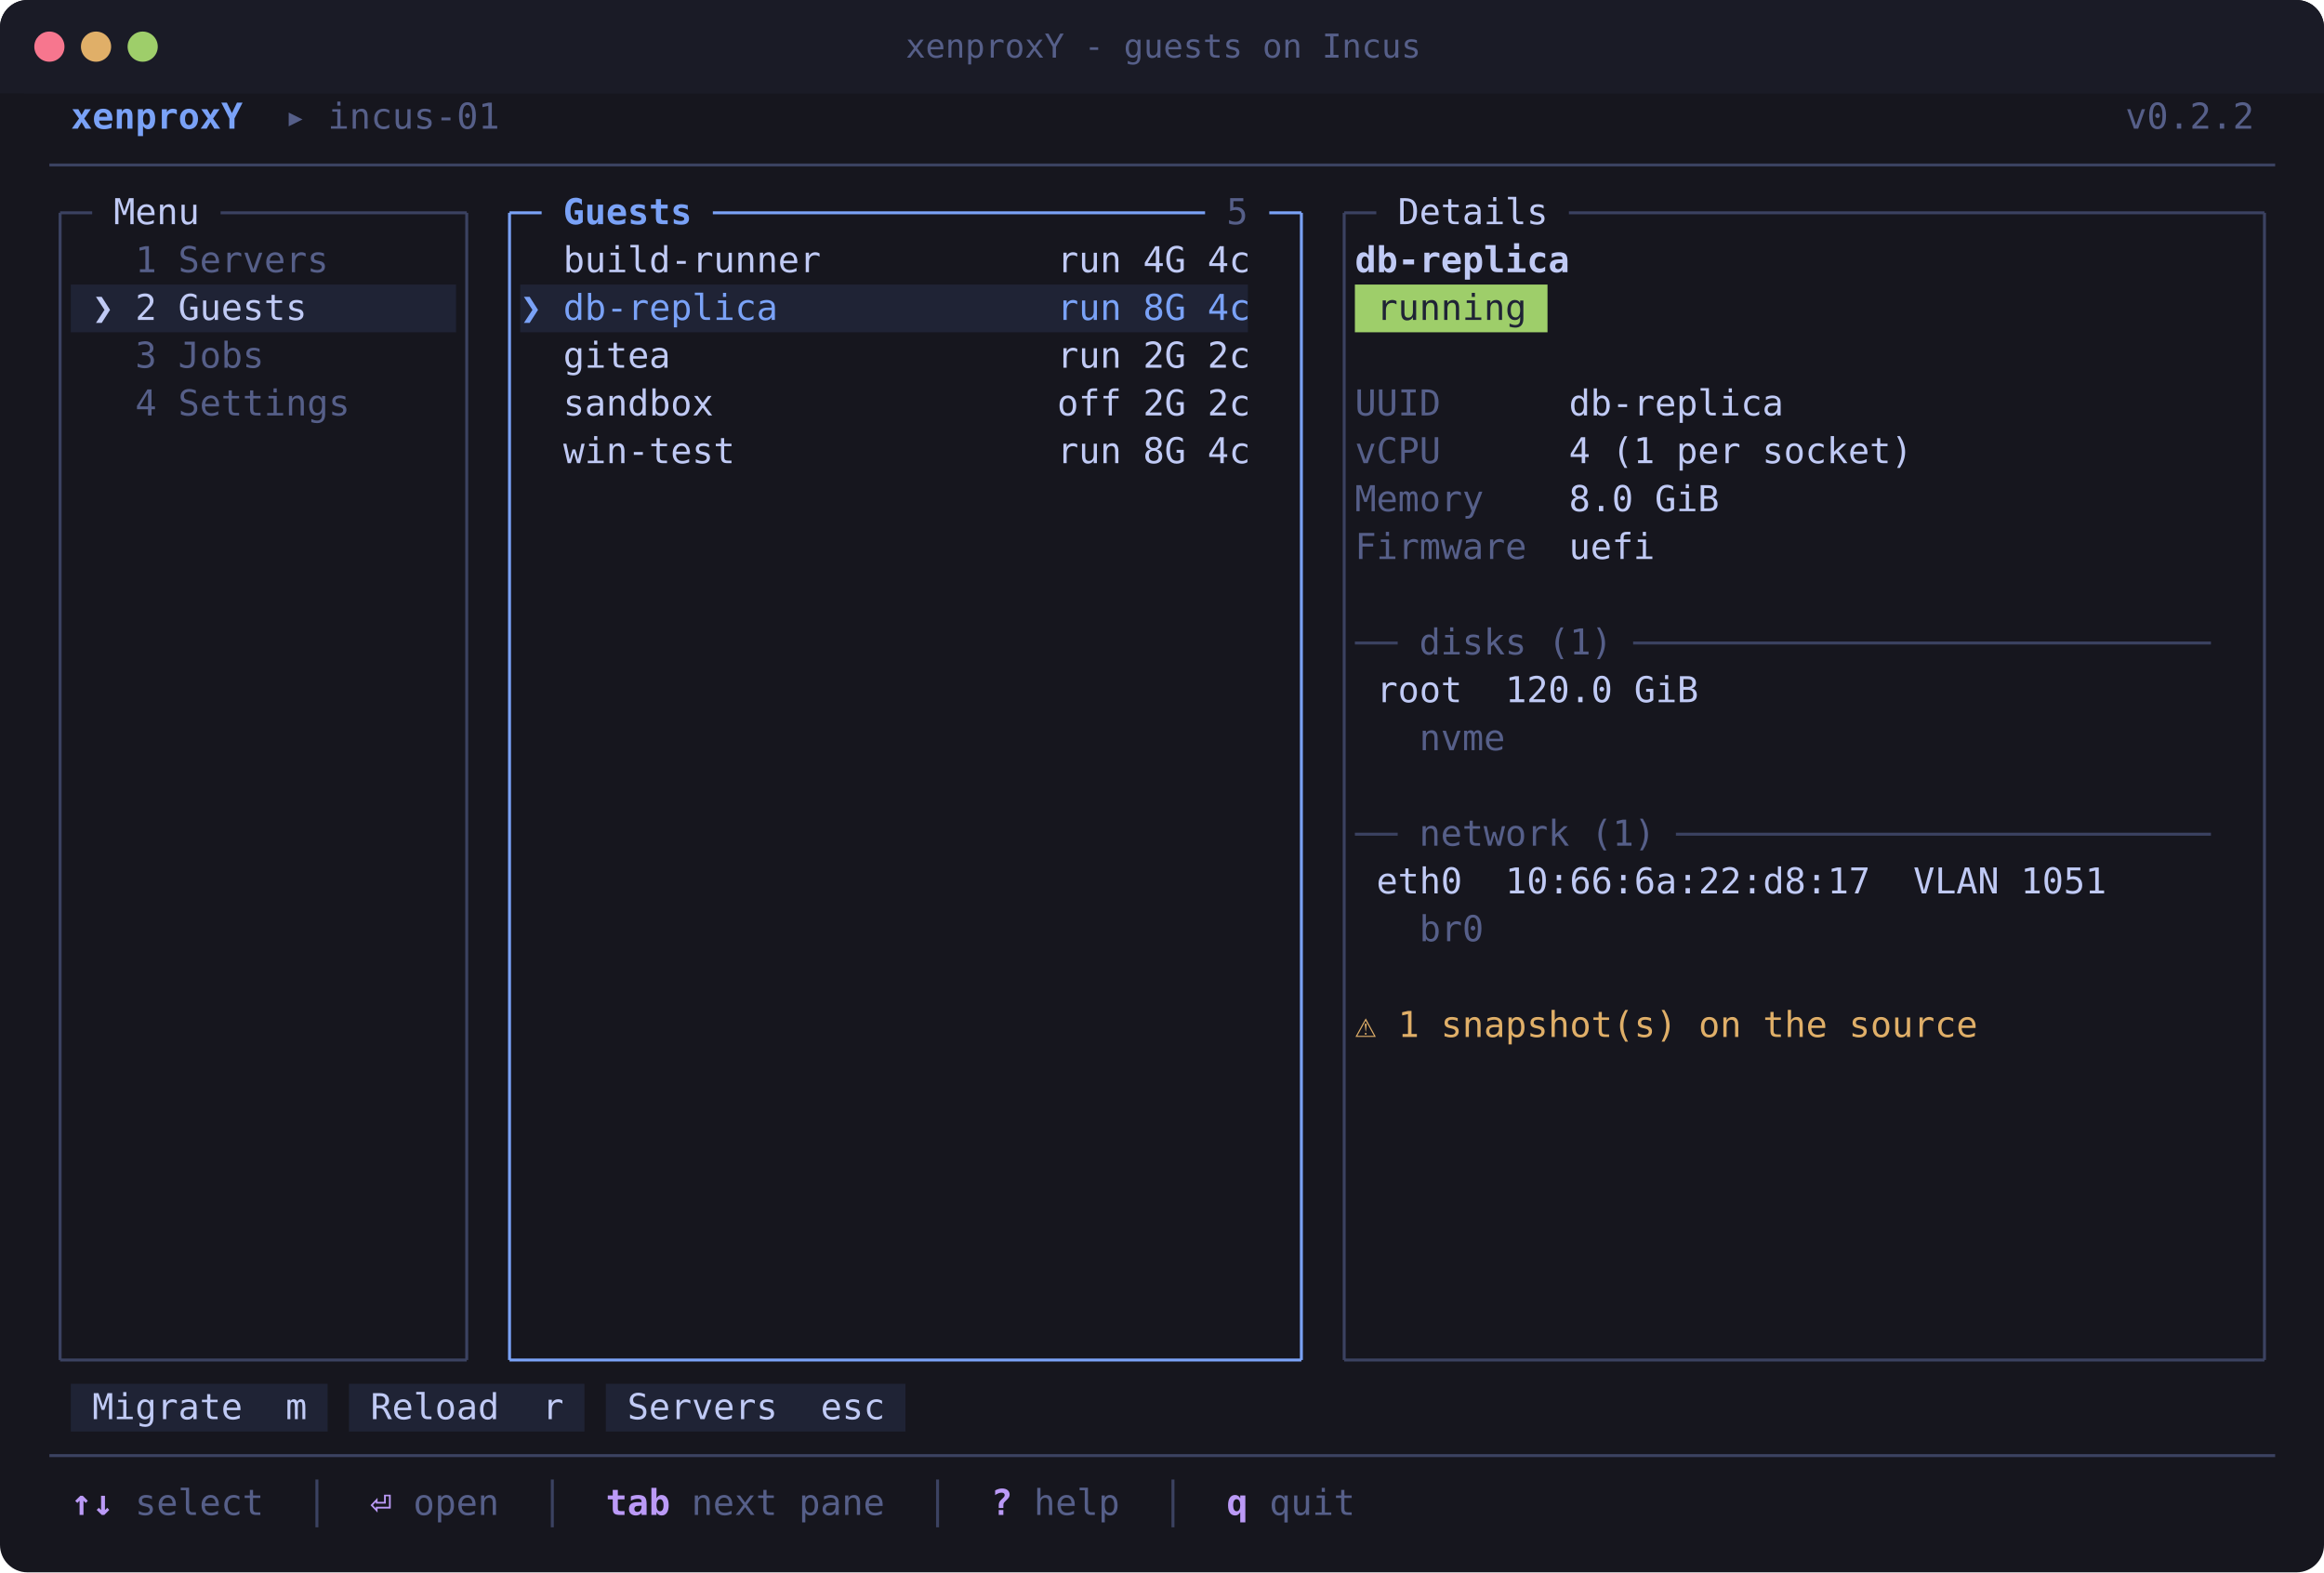
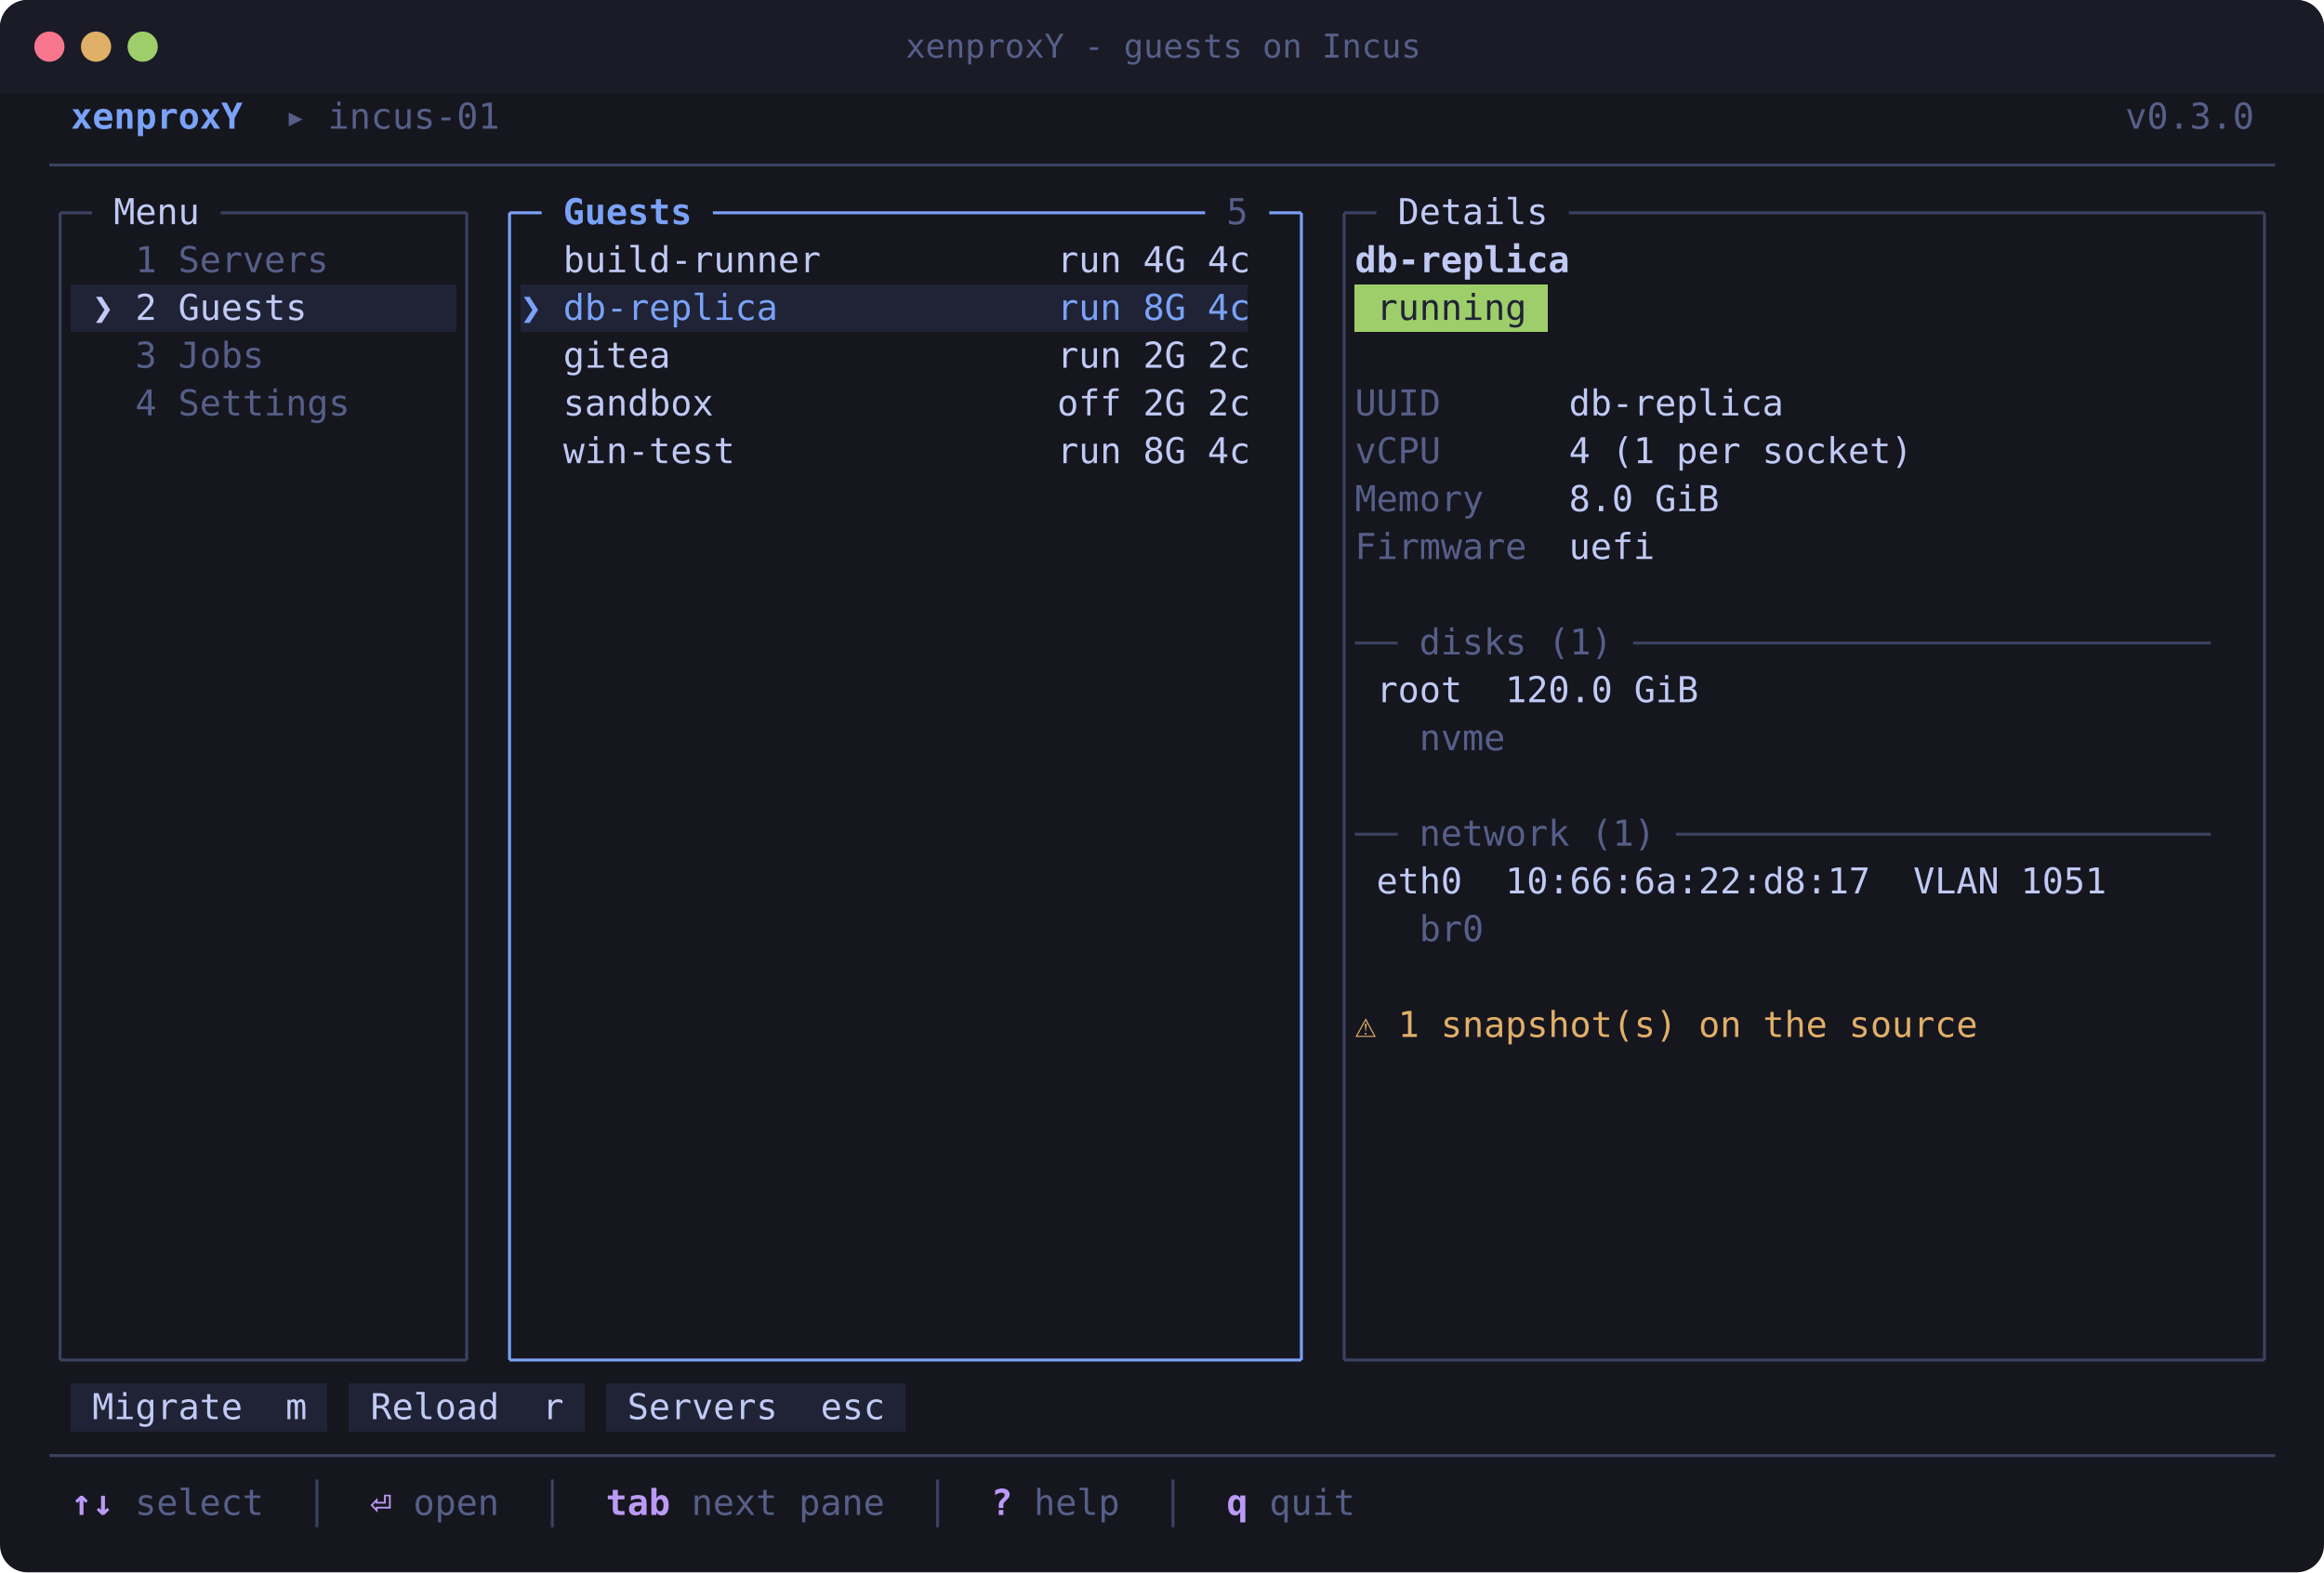
<svg xmlns="http://www.w3.org/2000/svg" width="847" height="573" viewBox="0 0 847 573" font-family="ui-monospace,SFMono-Regular,&quot;SF Mono&quot;,Menlo,Consolas,&quot;DejaVu Sans Mono&quot;,&quot;Liberation Mono&quot;,monospace" font-size="13.0">
  <rect x="0" y="0" width="847" height="573" rx="10" fill="#16161e" />
  <rect x="0" y="0" width="847" height="34" rx="10" fill="#1a1b26" />
  <rect x="0" y="24" width="847" height="10" fill="#1a1b26" />
  <circle cx="18" cy="17" r="5.5" fill="#f7768e" />
  <circle cx="35" cy="17" r="5.5" fill="#e0af68" />
  <circle cx="52" cy="17" r="5.5" fill="#9ece6a" />
  <text x="424" y="21" text-anchor="middle" fill="#565f89" font-size="12.0">xenproxY - guests on Incus</text>
  <text x="18.0" y="46.9" fill="#7aa2f7" xml:space="preserve" textLength="78.00" lengthAdjust="spacing" font-weight="600"> xenproxY </text>
  <text x="96.0" y="46.9" fill="#565f89" xml:space="preserve" textLength="85.80" lengthAdjust="spacing"> ▸ incus-01</text>
-   <text x="774.6" y="46.9" fill="#565f89" xml:space="preserve" textLength="54.60" lengthAdjust="spacing">v0.2.2 </text>
+   <text x="774.6" y="46.9" fill="#565f89" xml:space="preserve" textLength="54.60" lengthAdjust="spacing">v0.3.0 </text>
  <text x="33.6" y="81.7" fill="#c0caf5" xml:space="preserve" textLength="46.80" lengthAdjust="spacing"> Menu </text>
  <text x="197.4" y="81.7" fill="#7aa2f7" xml:space="preserve" textLength="62.40" lengthAdjust="spacing" font-weight="600"> Guests </text>
  <text x="439.2" y="81.7" fill="#565f89" xml:space="preserve" textLength="23.40" lengthAdjust="spacing"> 5 </text>
  <text x="501.6" y="81.7" fill="#c0caf5" xml:space="preserve" textLength="70.20" lengthAdjust="spacing"> Details </text>
  <text x="25.8" y="99.2" fill="#565f89" xml:space="preserve" textLength="140.40" lengthAdjust="spacing">   1 Servers      </text>
  <text x="189.6" y="99.2" fill="#c0caf5" xml:space="preserve" textLength="265.20" lengthAdjust="spacing">  build-runner           run 4G 4c</text>
  <text x="493.8" y="99.2" fill="#c0caf5" xml:space="preserve" textLength="78.00" lengthAdjust="spacing" font-weight="600">db-replica</text>
-   <rect x="25.8" y="103.7" width="140.40" height="17.4" fill="#1f2335" />
+   <rect x="25.8" y="103.7" width="140.40" height="17.4" fill="#1f2335" shape-rendering="crispEdges" />
  <text x="25.8" y="116.6" fill="#c0caf5" xml:space="preserve" textLength="140.40" lengthAdjust="spacing"> ❯ 2 Guests       </text>
-   <rect x="189.6" y="103.7" width="265.20" height="17.4" fill="#1f2335" />
+   <rect x="189.6" y="103.7" width="265.20" height="17.4" fill="#1f2335" shape-rendering="crispEdges" />
  <text x="189.6" y="116.6" fill="#7aa2f7" xml:space="preserve" textLength="265.20" lengthAdjust="spacing">❯ db-replica             run 8G 4c</text>
-   <rect x="493.8" y="103.7" width="70.20" height="17.4" fill="#9ece6a" />
+   <rect x="493.8" y="103.7" width="70.20" height="17.4" fill="#9ece6a" shape-rendering="crispEdges" />
  <text x="493.8" y="116.6" fill="#1f2335" xml:space="preserve" textLength="70.20" lengthAdjust="spacing"> running </text>
  <text x="25.8" y="134.0" fill="#565f89" xml:space="preserve" textLength="140.40" lengthAdjust="spacing">   3 Jobs         </text>
  <text x="189.6" y="134.0" fill="#c0caf5" xml:space="preserve" textLength="265.20" lengthAdjust="spacing">  gitea                  run 2G 2c</text>
  <text x="25.8" y="151.4" fill="#565f89" xml:space="preserve" textLength="140.40" lengthAdjust="spacing">   4 Settings     </text>
  <text x="189.6" y="151.4" fill="#c0caf5" xml:space="preserve" textLength="265.20" lengthAdjust="spacing">  sandbox                off 2G 2c</text>
  <text x="493.8" y="151.4" fill="#565f89" xml:space="preserve" textLength="78.00" lengthAdjust="spacing">UUID      </text>
  <text x="571.8" y="151.4" fill="#c0caf5" xml:space="preserve" textLength="249.60" lengthAdjust="spacing">db-replica                      </text>
  <text x="189.6" y="168.8" fill="#c0caf5" xml:space="preserve" textLength="265.20" lengthAdjust="spacing">  win-test               run 8G 4c</text>
  <text x="493.8" y="168.8" fill="#565f89" xml:space="preserve" textLength="78.00" lengthAdjust="spacing">vCPU      </text>
  <text x="571.8" y="168.8" fill="#c0caf5" xml:space="preserve" textLength="249.60" lengthAdjust="spacing">4 (1 per socket)                </text>
  <text x="493.8" y="186.3" fill="#565f89" xml:space="preserve" textLength="78.00" lengthAdjust="spacing">Memory    </text>
  <text x="571.8" y="186.3" fill="#c0caf5" xml:space="preserve" textLength="249.60" lengthAdjust="spacing">8.0 GiB                         </text>
  <text x="493.8" y="203.7" fill="#565f89" xml:space="preserve" textLength="78.00" lengthAdjust="spacing">Firmware  </text>
  <text x="571.8" y="203.7" fill="#c0caf5" xml:space="preserve" textLength="249.60" lengthAdjust="spacing">uefi                            </text>
  <text x="509.4" y="238.5" fill="#565f89" xml:space="preserve" textLength="85.80" lengthAdjust="spacing"> disks (1) </text>
  <text x="493.8" y="255.9" fill="#c0caf5" xml:space="preserve" textLength="124.80" lengthAdjust="spacing"> root  120.0 GiB</text>
  <text x="493.8" y="273.4" fill="#565f89" xml:space="preserve" textLength="54.60" lengthAdjust="spacing">   nvme</text>
  <text x="509.4" y="308.2" fill="#565f89" xml:space="preserve" textLength="101.40" lengthAdjust="spacing"> network (1) </text>
  <text x="493.8" y="325.6" fill="#c0caf5" xml:space="preserve" textLength="273.00" lengthAdjust="spacing"> eth0  10:66:6a:22:d8:17  VLAN 1051</text>
  <text x="493.8" y="343.0" fill="#565f89" xml:space="preserve" textLength="46.80" lengthAdjust="spacing">   br0</text>
  <text x="493.8" y="377.9" fill="#e0af68" xml:space="preserve" textLength="226.20" lengthAdjust="spacing">⚠ 1 snapshot(s) on the source</text>
-   <rect x="25.8" y="504.3" width="93.60" height="17.4" fill="#1f2335" />
+   <rect x="25.8" y="504.3" width="93.60" height="17.4" fill="#1f2335" shape-rendering="crispEdges" />
  <text x="25.8" y="517.2" fill="#c0caf5" xml:space="preserve" textLength="93.60" lengthAdjust="spacing"> Migrate  m </text>
-   <rect x="127.2" y="504.3" width="85.80" height="17.4" fill="#1f2335" />
+   <rect x="127.2" y="504.3" width="85.80" height="17.4" fill="#1f2335" shape-rendering="crispEdges" />
  <text x="127.2" y="517.2" fill="#c0caf5" xml:space="preserve" textLength="85.80" lengthAdjust="spacing"> Reload  r </text>
-   <rect x="220.8" y="504.3" width="109.20" height="17.4" fill="#1f2335" />
+   <rect x="220.8" y="504.3" width="109.20" height="17.4" fill="#1f2335" shape-rendering="crispEdges" />
  <text x="220.8" y="517.2" fill="#c0caf5" xml:space="preserve" textLength="109.20" lengthAdjust="spacing"> Servers  esc </text>
  <text x="25.8" y="552.1" fill="#bb9af7" xml:space="preserve" textLength="15.60" lengthAdjust="spacing" font-weight="600">↑↓</text>
  <text x="49.2" y="552.1" fill="#565f89" xml:space="preserve" textLength="46.80" lengthAdjust="spacing">select</text>
  <text x="135.0" y="552.1" fill="#bb9af7" xml:space="preserve" textLength="7.80" lengthAdjust="spacing" font-weight="600">⏎</text>
  <text x="150.6" y="552.1" fill="#565f89" xml:space="preserve" textLength="31.20" lengthAdjust="spacing">open</text>
  <text x="220.8" y="552.1" fill="#bb9af7" xml:space="preserve" textLength="23.40" lengthAdjust="spacing" font-weight="600">tab</text>
  <text x="252.0" y="552.1" fill="#565f89" xml:space="preserve" textLength="70.20" lengthAdjust="spacing">next pane</text>
  <text x="361.2" y="552.1" fill="#bb9af7" xml:space="preserve" textLength="7.80" lengthAdjust="spacing" font-weight="600">?</text>
  <text x="376.8" y="552.1" fill="#565f89" xml:space="preserve" textLength="31.20" lengthAdjust="spacing">help</text>
  <text x="447.0" y="552.1" fill="#bb9af7" xml:space="preserve" textLength="7.80" lengthAdjust="spacing" font-weight="600">q</text>
  <text x="462.6" y="552.1" fill="#565f89" xml:space="preserve" textLength="31.20" lengthAdjust="spacing">quit</text>
  <path d="M18.00,60.13L21.90,60.13M21.90,60.13L25.80,60.13M25.80,60.13L29.70,60.13M29.70,60.13L33.60,60.13M33.60,60.13L37.50,60.13M37.50,60.13L41.40,60.13M41.40,60.13L45.30,60.13M45.30,60.13L49.20,60.13M49.20,60.13L53.10,60.13M53.10,60.13L57.00,60.13M57.00,60.13L60.90,60.13M60.90,60.13L64.80,60.13M64.80,60.13L68.70,60.13M68.70,60.13L72.60,60.13M72.60,60.13L76.50,60.13M76.50,60.13L80.40,60.13M80.40,60.13L84.30,60.13M84.30,60.13L88.20,60.13M88.20,60.13L92.10,60.13M92.10,60.13L96.00,60.13M96.00,60.13L99.90,60.13M99.90,60.13L103.80,60.13M103.80,60.13L107.70,60.13M107.70,60.13L111.60,60.13M111.60,60.13L115.50,60.13M115.50,60.13L119.40,60.13M119.40,60.13L123.30,60.13M123.30,60.13L127.20,60.13M127.20,60.13L131.10,60.13M131.10,60.13L135.00,60.13M135.00,60.13L138.90,60.13M138.90,60.13L142.80,60.13M142.80,60.13L146.70,60.13M146.70,60.13L150.60,60.13M150.60,60.13L154.50,60.13M154.50,60.13L158.40,60.13M158.40,60.13L162.30,60.13M162.30,60.13L166.20,60.13M166.20,60.13L170.10,60.13M170.10,60.13L174.00,60.13M174.00,60.13L177.90,60.13M177.90,60.13L181.80,60.13M181.80,60.13L185.70,60.13M185.70,60.13L189.60,60.13M189.60,60.13L193.50,60.13M193.50,60.13L197.40,60.13M197.40,60.13L201.30,60.13M201.30,60.13L205.20,60.13M205.20,60.13L209.10,60.13M209.10,60.13L213.00,60.13M213.00,60.13L216.90,60.13M216.90,60.13L220.80,60.13M220.80,60.13L224.70,60.13M224.70,60.13L228.60,60.13M228.60,60.13L232.50,60.13M232.50,60.13L236.40,60.13M236.40,60.13L240.30,60.13M240.30,60.13L244.20,60.13M244.20,60.13L248.10,60.13M248.10,60.13L252.00,60.13M252.00,60.13L255.90,60.13M255.90,60.13L259.80,60.13M259.80,60.13L263.70,60.13M263.70,60.13L267.60,60.13M267.60,60.13L271.50,60.13M271.50,60.13L275.40,60.13M275.40,60.13L279.30,60.13M279.30,60.13L283.20,60.13M283.20,60.13L287.10,60.13M287.10,60.13L291.00,60.13M291.00,60.13L294.90,60.13M294.90,60.13L298.80,60.13M298.80,60.13L302.70,60.13M302.70,60.13L306.60,60.13M306.60,60.13L310.50,60.13M310.50,60.13L314.40,60.13M314.40,60.13L318.30,60.13M318.30,60.13L322.20,60.13M322.20,60.13L326.10,60.13M326.10,60.13L330.00,60.13M330.00,60.13L333.90,60.13M333.90,60.13L337.80,60.13M337.80,60.13L341.70,60.13M341.70,60.13L345.60,60.13M345.60,60.13L349.50,60.13M349.50,60.13L353.40,60.13M353.40,60.13L357.30,60.13M357.30,60.13L361.20,60.13M361.20,60.13L365.10,60.13M365.10,60.13L369.00,60.13M369.00,60.13L372.90,60.13M372.90,60.13L376.80,60.13M376.80,60.13L380.70,60.13M380.70,60.13L384.60,60.13M384.60,60.13L388.50,60.13M388.50,60.13L392.40,60.13M392.40,60.13L396.30,60.13M396.30,60.13L400.20,60.13M400.20,60.13L404.10,60.13M404.10,60.13L408.00,60.13M408.00,60.13L411.90,60.13M411.90,60.13L415.80,60.13M415.80,60.13L419.70,60.13M419.70,60.13L423.60,60.13M423.60,60.13L427.50,60.13M427.50,60.13L431.40,60.13M431.40,60.13L435.30,60.13M435.30,60.13L439.20,60.13M439.20,60.13L443.10,60.13M443.10,60.13L447.00,60.13M447.00,60.13L450.90,60.13M450.90,60.13L454.80,60.13M454.80,60.13L458.70,60.13M458.70,60.13L462.60,60.13M462.60,60.13L466.50,60.13M466.50,60.13L470.40,60.13M470.40,60.13L474.30,60.13M474.30,60.13L478.20,60.13M478.20,60.13L482.10,60.13M482.10,60.13L486.00,60.13M486.00,60.13L489.90,60.13M489.90,60.13L493.80,60.13M493.80,60.13L497.70,60.13M497.70,60.13L501.60,60.13M501.60,60.13L505.50,60.13M505.50,60.13L509.40,60.13M509.40,60.13L513.30,60.13M513.30,60.13L517.20,60.13M517.20,60.13L521.10,60.13M521.10,60.13L525.00,60.13M525.00,60.13L528.90,60.13M528.90,60.13L532.80,60.13M532.80,60.13L536.70,60.13M536.70,60.13L540.60,60.13M540.60,60.13L544.50,60.13M544.50,60.13L548.40,60.13M548.40,60.13L552.30,60.13M552.30,60.13L556.20,60.13M556.20,60.13L560.10,60.13M560.10,60.13L564.00,60.13M564.00,60.13L567.90,60.13M567.90,60.13L571.80,60.13M571.80,60.13L575.70,60.13M575.70,60.13L579.60,60.13M579.60,60.13L583.50,60.13M583.50,60.13L587.40,60.13M587.40,60.13L591.30,60.13M591.30,60.13L595.20,60.13M595.20,60.13L599.10,60.13M599.10,60.13L603.00,60.13M603.00,60.13L606.90,60.13M606.90,60.13L610.80,60.13M610.80,60.13L614.70,60.13M614.70,60.13L618.60,60.13M618.60,60.13L622.50,60.13M622.50,60.13L626.40,60.13M626.40,60.13L630.30,60.13M630.30,60.13L634.20,60.13M634.20,60.13L638.10,60.13M638.10,60.13L642.00,60.13M642.00,60.13L645.90,60.13M645.90,60.13L649.80,60.13M649.80,60.13L653.70,60.13M653.70,60.13L657.60,60.13M657.60,60.13L661.50,60.13M661.50,60.13L665.40,60.13M665.40,60.13L669.30,60.13M669.30,60.13L673.20,60.13M673.20,60.13L677.10,60.13M677.10,60.13L681.00,60.13M681.00,60.13L684.90,60.13M684.90,60.13L688.80,60.13M688.80,60.13L692.70,60.13M692.70,60.13L696.60,60.13M696.60,60.13L700.50,60.13M700.50,60.13L704.40,60.13M704.40,60.13L708.30,60.13M708.30,60.13L712.20,60.13M712.20,60.13L716.10,60.13M716.10,60.13L720.00,60.13M720.00,60.13L723.90,60.13M723.90,60.13L727.80,60.13M727.80,60.13L731.70,60.13M731.70,60.13L735.60,60.13M735.60,60.13L739.50,60.13M739.50,60.13L743.40,60.13M743.40,60.13L747.30,60.13M747.30,60.13L751.20,60.13M751.20,60.13L755.10,60.13M755.10,60.13L759.00,60.13M759.00,60.13L762.90,60.13M762.90,60.13L766.80,60.13M766.80,60.13L770.70,60.13M770.70,60.13L774.60,60.13M774.60,60.13L778.50,60.13M778.50,60.13L782.40,60.13M782.40,60.13L786.30,60.13M786.30,60.13L790.20,60.13M790.20,60.13L794.10,60.13M794.10,60.13L798.00,60.13M798.00,60.13L801.90,60.13M801.90,60.13L805.80,60.13M805.80,60.13L809.70,60.13M809.70,60.13L813.60,60.13M813.60,60.13L817.50,60.13M817.50,60.13L821.40,60.13M821.40,60.13L825.30,60.13M825.30,60.13L829.20,60.13M21.90,77.55L25.80,77.55M21.90,77.55L21.90,86.26M25.80,77.55L29.70,77.55M29.70,77.55L33.60,77.55M80.40,77.55L84.30,77.55M84.30,77.55L88.20,77.55M88.20,77.55L92.10,77.55M92.10,77.55L96.00,77.55M96.00,77.55L99.90,77.55M99.90,77.55L103.80,77.55M103.80,77.55L107.70,77.55M107.70,77.55L111.60,77.55M111.60,77.55L115.50,77.55M115.50,77.55L119.40,77.55M119.40,77.55L123.30,77.55M123.30,77.55L127.20,77.55M127.20,77.55L131.10,77.55M131.10,77.55L135.00,77.55M135.00,77.55L138.90,77.55M138.90,77.55L142.80,77.55M142.80,77.55L146.70,77.55M146.70,77.55L150.60,77.55M150.60,77.55L154.50,77.55M154.50,77.55L158.40,77.55M158.40,77.55L162.30,77.55M162.30,77.55L166.20,77.55M166.20,77.55L170.10,77.55M170.10,77.55L170.10,86.26M489.90,77.55L493.80,77.55M489.90,77.55L489.90,86.26M493.80,77.55L497.70,77.55M497.70,77.55L501.60,77.55M571.80,77.55L575.70,77.55M575.70,77.55L579.60,77.55M579.60,77.55L583.50,77.55M583.50,77.55L587.40,77.55M587.40,77.55L591.30,77.55M591.30,77.55L595.20,77.55M595.20,77.55L599.10,77.55M599.10,77.55L603.00,77.55M603.00,77.55L606.90,77.55M606.90,77.55L610.80,77.55M610.80,77.55L614.70,77.55M614.70,77.55L618.60,77.55M618.60,77.55L622.50,77.55M622.50,77.55L626.40,77.55M626.40,77.55L630.30,77.55M630.30,77.55L634.20,77.55M634.20,77.55L638.10,77.55M638.10,77.55L642.00,77.55M642.00,77.55L645.90,77.55M645.90,77.55L649.80,77.55M649.80,77.55L653.70,77.55M653.70,77.55L657.60,77.55M657.60,77.55L661.50,77.55M661.50,77.55L665.40,77.55M665.40,77.55L669.30,77.55M669.30,77.55L673.20,77.55M673.20,77.55L677.10,77.55M677.10,77.55L681.00,77.55M681.00,77.55L684.90,77.55M684.90,77.55L688.80,77.55M688.80,77.55L692.70,77.55M692.70,77.55L696.60,77.55M696.60,77.55L700.50,77.55M700.50,77.55L704.40,77.55M704.40,77.55L708.30,77.55M708.30,77.55L712.20,77.55M712.20,77.55L716.10,77.55M716.10,77.55L720.00,77.55M720.00,77.55L723.90,77.55M723.90,77.55L727.80,77.55M727.80,77.55L731.70,77.55M731.70,77.55L735.60,77.55M735.60,77.55L739.50,77.55M739.50,77.55L743.40,77.55M743.40,77.55L747.30,77.55M747.30,77.55L751.20,77.55M751.20,77.55L755.10,77.55M755.10,77.55L759.00,77.55M759.00,77.55L762.90,77.55M762.90,77.55L766.80,77.55M766.80,77.55L770.70,77.55M770.70,77.55L774.60,77.55M774.60,77.55L778.50,77.55M778.50,77.55L782.40,77.55M782.40,77.55L786.30,77.55M786.30,77.55L790.20,77.55M790.20,77.55L794.10,77.55M794.10,77.55L798.00,77.55M798.00,77.55L801.90,77.55M801.90,77.55L805.80,77.55M805.80,77.55L809.70,77.55M809.70,77.55L813.60,77.55M813.60,77.55L817.50,77.55M817.50,77.55L821.40,77.55M821.40,77.55L825.30,77.55M825.30,77.55L825.30,86.26M21.90,86.26L21.90,94.97M21.90,94.97L21.90,103.68M170.10,86.26L170.10,94.97M170.10,94.97L170.10,103.68M489.90,86.26L489.90,94.97M489.90,94.97L489.90,103.68M825.30,86.26L825.30,94.97M825.30,94.97L825.30,103.68M21.90,103.68L21.90,112.39M21.90,112.39L21.90,121.10M170.10,103.68L170.10,112.39M170.10,112.39L170.10,121.10M489.90,103.68L489.90,112.39M489.90,112.39L489.90,121.10M825.30,103.68L825.30,112.39M825.30,112.39L825.30,121.10M21.90,121.10L21.90,129.81M21.90,129.81L21.90,138.52M170.10,121.10L170.10,129.81M170.10,129.81L170.10,138.52M489.90,121.10L489.90,129.81M489.90,129.81L489.90,138.52M825.30,121.10L825.30,129.81M825.30,129.81L825.30,138.52M21.90,138.52L21.90,147.23M21.90,147.23L21.90,155.94M170.10,138.52L170.10,147.23M170.10,147.23L170.10,155.94M489.90,138.52L489.90,147.23M489.90,147.23L489.90,155.94M825.30,138.52L825.30,147.23M825.30,147.23L825.30,155.94M21.90,155.94L21.90,164.65M21.90,164.65L21.90,173.36M170.10,155.94L170.10,164.65M170.10,164.65L170.10,173.36M489.90,155.94L489.90,164.65M489.90,164.65L489.90,173.36M825.30,155.94L825.30,164.65M825.30,164.65L825.30,173.36M21.90,173.36L21.90,182.07M21.90,182.07L21.90,190.78M170.10,173.36L170.10,182.07M170.10,182.07L170.10,190.78M489.90,173.36L489.90,182.07M489.90,182.07L489.90,190.78M825.30,173.36L825.30,182.07M825.30,182.07L825.30,190.78M21.90,190.78L21.90,199.49M21.90,199.49L21.90,208.20M170.10,190.78L170.10,199.49M170.10,199.49L170.10,208.20M489.90,190.78L489.90,199.49M489.90,199.49L489.90,208.20M825.30,190.78L825.30,199.49M825.30,199.49L825.30,208.20M21.90,208.20L21.90,216.91M21.90,216.91L21.90,225.62M170.10,208.20L170.10,216.91M170.10,216.91L170.10,225.62M489.90,208.20L489.90,216.91M489.90,216.91L489.90,225.62M825.30,208.20L825.30,216.91M825.30,216.91L825.30,225.62M21.90,225.62L21.90,234.33M21.90,234.33L21.90,243.04M170.10,225.62L170.10,234.33M170.10,234.33L170.10,243.04M489.90,225.62L489.90,234.33M489.90,234.33L489.90,243.04M493.80,234.33L497.70,234.33M497.70,234.33L501.60,234.33M501.60,234.33L505.50,234.33M505.50,234.33L509.40,234.33M595.20,234.33L599.10,234.33M599.10,234.33L603.00,234.33M603.00,234.33L606.90,234.33M606.90,234.33L610.80,234.33M610.80,234.33L614.70,234.33M614.70,234.33L618.60,234.33M618.60,234.33L622.50,234.33M622.50,234.33L626.40,234.33M626.40,234.33L630.30,234.33M630.30,234.33L634.20,234.33M634.20,234.33L638.10,234.33M638.10,234.33L642.00,234.33M642.00,234.33L645.90,234.33M645.90,234.33L649.80,234.33M649.80,234.33L653.70,234.33M653.70,234.33L657.60,234.33M657.60,234.33L661.50,234.33M661.50,234.33L665.40,234.33M665.40,234.33L669.30,234.33M669.30,234.33L673.20,234.33M673.20,234.33L677.10,234.33M677.10,234.33L681.00,234.33M681.00,234.33L684.90,234.33M684.90,234.33L688.80,234.33M688.80,234.33L692.70,234.33M692.70,234.33L696.60,234.33M696.60,234.33L700.50,234.33M700.50,234.33L704.40,234.33M704.40,234.33L708.30,234.33M708.30,234.33L712.20,234.33M712.20,234.33L716.10,234.33M716.10,234.33L720.00,234.33M720.00,234.33L723.90,234.33M723.90,234.33L727.80,234.33M727.80,234.33L731.70,234.33M731.70,234.33L735.60,234.33M735.60,234.33L739.50,234.33M739.50,234.33L743.40,234.33M743.40,234.33L747.30,234.33M747.30,234.33L751.20,234.33M751.20,234.33L755.10,234.33M755.10,234.33L759.00,234.33M759.00,234.33L762.90,234.33M762.90,234.33L766.80,234.33M766.80,234.33L770.70,234.33M770.70,234.33L774.60,234.33M774.60,234.33L778.50,234.33M778.50,234.33L782.40,234.33M782.40,234.33L786.30,234.33M786.30,234.33L790.20,234.33M790.20,234.33L794.10,234.33M794.10,234.33L798.00,234.33M798.00,234.33L801.90,234.33M801.90,234.33L805.80,234.33M825.30,225.62L825.30,234.33M825.30,234.33L825.30,243.04M21.90,243.04L21.90,251.75M21.90,251.75L21.90,260.46M170.10,243.04L170.10,251.75M170.10,251.75L170.10,260.46M489.90,243.04L489.90,251.75M489.90,251.75L489.90,260.46M825.30,243.04L825.30,251.75M825.30,251.75L825.30,260.46M21.90,260.46L21.90,269.17M21.90,269.17L21.90,277.88M170.10,260.46L170.10,269.17M170.10,269.17L170.10,277.88M489.90,260.46L489.90,269.17M489.90,269.17L489.90,277.88M825.30,260.46L825.30,269.17M825.30,269.17L825.30,277.88M21.90,277.88L21.90,286.59M21.90,286.59L21.90,295.30M170.10,277.88L170.10,286.59M170.10,286.59L170.10,295.30M489.90,277.88L489.90,286.59M489.90,286.59L489.90,295.30M825.30,277.88L825.30,286.59M825.30,286.59L825.30,295.30M21.90,295.30L21.90,304.01M21.90,304.01L21.90,312.72M170.10,295.30L170.10,304.01M170.10,304.01L170.10,312.72M489.90,295.30L489.90,304.01M489.90,304.01L489.90,312.72M493.80,304.01L497.70,304.01M497.70,304.01L501.60,304.01M501.60,304.01L505.50,304.01M505.50,304.01L509.40,304.01M610.80,304.01L614.70,304.01M614.70,304.01L618.60,304.01M618.60,304.01L622.50,304.01M622.50,304.01L626.40,304.01M626.40,304.01L630.30,304.01M630.30,304.01L634.20,304.01M634.20,304.01L638.10,304.01M638.10,304.01L642.00,304.01M642.00,304.01L645.90,304.01M645.90,304.01L649.80,304.01M649.80,304.01L653.70,304.01M653.70,304.01L657.60,304.01M657.60,304.01L661.50,304.01M661.50,304.01L665.40,304.01M665.40,304.01L669.30,304.01M669.30,304.01L673.20,304.01M673.20,304.01L677.10,304.01M677.10,304.01L681.00,304.01M681.00,304.01L684.90,304.01M684.90,304.01L688.80,304.01M688.80,304.01L692.70,304.01M692.70,304.01L696.60,304.01M696.60,304.01L700.50,304.01M700.50,304.01L704.40,304.01M704.40,304.01L708.30,304.01M708.30,304.01L712.20,304.01M712.20,304.01L716.10,304.01M716.10,304.01L720.00,304.01M720.00,304.01L723.90,304.01M723.90,304.01L727.80,304.01M727.80,304.01L731.70,304.01M731.70,304.01L735.60,304.01M735.60,304.01L739.50,304.01M739.50,304.01L743.40,304.01M743.40,304.01L747.30,304.01M747.30,304.01L751.20,304.01M751.20,304.01L755.10,304.01M755.10,304.01L759.00,304.01M759.00,304.01L762.90,304.01M762.90,304.01L766.80,304.01M766.80,304.01L770.70,304.01M770.70,304.01L774.60,304.01M774.60,304.01L778.50,304.01M778.50,304.01L782.40,304.01M782.40,304.01L786.30,304.01M786.30,304.01L790.20,304.01M790.20,304.01L794.10,304.01M794.10,304.01L798.00,304.01M798.00,304.01L801.90,304.01M801.90,304.01L805.80,304.01M825.30,295.30L825.30,304.01M825.30,304.01L825.30,312.72M21.90,312.72L21.90,321.43M21.90,321.43L21.90,330.14M170.10,312.72L170.10,321.43M170.10,321.43L170.10,330.14M489.90,312.72L489.90,321.43M489.90,321.43L489.90,330.14M825.30,312.72L825.30,321.43M825.30,321.43L825.30,330.14M21.90,330.14L21.90,338.85M21.90,338.85L21.90,347.56M170.10,330.14L170.10,338.85M170.10,338.85L170.10,347.56M489.90,330.14L489.90,338.85M489.90,338.85L489.90,347.56M825.30,330.14L825.30,338.85M825.30,338.85L825.30,347.56M21.90,347.56L21.90,356.27M21.90,356.27L21.90,364.98M170.10,347.56L170.10,356.27M170.10,356.27L170.10,364.98M489.90,347.56L489.90,356.27M489.90,356.27L489.90,364.98M825.30,347.56L825.30,356.27M825.30,356.27L825.30,364.98M21.90,364.98L21.90,373.69M21.90,373.69L21.90,382.40M170.10,364.98L170.10,373.69M170.10,373.69L170.10,382.40M489.90,364.98L489.90,373.69M489.90,373.69L489.90,382.40M825.30,364.98L825.30,373.69M825.30,373.69L825.30,382.40M21.90,382.40L21.90,391.11M21.90,391.11L21.90,399.82M170.10,382.40L170.10,391.11M170.10,391.11L170.10,399.82M489.90,382.40L489.90,391.11M489.90,391.11L489.90,399.82M825.30,382.40L825.30,391.11M825.30,391.11L825.30,399.82M21.90,399.82L21.90,408.53M21.90,408.53L21.90,417.24M170.10,399.82L170.10,408.53M170.10,408.53L170.10,417.24M489.90,399.82L489.90,408.53M489.90,408.53L489.90,417.24M825.30,399.82L825.30,408.53M825.30,408.53L825.30,417.24M21.90,417.24L21.90,425.95M21.90,425.95L21.90,434.66M170.10,417.24L170.10,425.95M170.10,425.95L170.10,434.66M489.90,417.24L489.90,425.95M489.90,425.95L489.90,434.66M825.30,417.24L825.30,425.95M825.30,425.95L825.30,434.66M21.90,434.66L21.90,443.37M21.90,443.37L21.90,452.08M170.10,434.66L170.10,443.37M170.10,443.37L170.10,452.08M489.90,434.66L489.90,443.37M489.90,443.37L489.90,452.08M825.30,434.66L825.30,443.37M825.30,443.37L825.30,452.08M21.90,452.08L21.90,460.79M21.90,460.79L21.90,469.50M170.10,452.08L170.10,460.79M170.10,460.79L170.10,469.50M489.90,452.08L489.90,460.79M489.90,460.79L489.90,469.50M825.30,452.08L825.30,460.79M825.30,460.79L825.30,469.50M21.90,469.50L21.90,478.21M21.90,478.21L21.90,486.92M170.10,469.50L170.10,478.21M170.10,478.21L170.10,486.92M489.90,469.50L489.90,478.21M489.90,478.21L489.90,486.92M825.30,469.50L825.30,478.21M825.30,478.21L825.30,486.92M21.90,495.63L25.80,495.63M21.90,486.92L21.90,495.63M25.80,495.63L29.70,495.63M29.70,495.63L33.60,495.63M33.60,495.63L37.50,495.63M37.50,495.63L41.40,495.63M41.40,495.63L45.30,495.63M45.30,495.63L49.20,495.63M49.20,495.63L53.10,495.63M53.10,495.63L57.00,495.63M57.00,495.63L60.90,495.63M60.90,495.63L64.80,495.63M64.80,495.63L68.70,495.63M68.70,495.63L72.60,495.63M72.60,495.63L76.50,495.63M76.50,495.63L80.40,495.63M80.40,495.63L84.30,495.63M84.30,495.63L88.20,495.63M88.20,495.63L92.10,495.63M92.10,495.63L96.00,495.63M96.00,495.63L99.90,495.63M99.90,495.63L103.80,495.63M103.80,495.63L107.70,495.63M107.70,495.63L111.60,495.63M111.60,495.63L115.50,495.63M115.50,495.63L119.40,495.63M119.40,495.63L123.30,495.63M123.30,495.63L127.20,495.63M127.20,495.63L131.10,495.63M131.10,495.63L135.00,495.63M135.00,495.63L138.90,495.63M138.90,495.63L142.80,495.63M142.80,495.63L146.70,495.63M146.70,495.63L150.60,495.63M150.60,495.63L154.50,495.63M154.50,495.63L158.40,495.63M158.40,495.63L162.30,495.63M162.30,495.63L166.20,495.63M166.20,495.63L170.10,495.63M170.10,486.92L170.10,495.63M489.90,495.63L493.80,495.63M489.90,486.92L489.90,495.63M493.80,495.63L497.70,495.63M497.70,495.63L501.60,495.63M501.60,495.63L505.50,495.63M505.50,495.63L509.40,495.63M509.40,495.63L513.30,495.63M513.30,495.63L517.20,495.63M517.20,495.63L521.10,495.63M521.10,495.63L525.00,495.63M525.00,495.63L528.90,495.63M528.90,495.63L532.80,495.63M532.80,495.63L536.70,495.63M536.70,495.63L540.60,495.63M540.60,495.63L544.50,495.63M544.50,495.63L548.40,495.63M548.40,495.63L552.30,495.63M552.30,495.63L556.20,495.63M556.20,495.63L560.10,495.63M560.10,495.63L564.00,495.63M564.00,495.63L567.90,495.63M567.90,495.63L571.80,495.63M571.80,495.63L575.70,495.63M575.70,495.63L579.60,495.63M579.60,495.63L583.50,495.63M583.50,495.63L587.40,495.63M587.40,495.63L591.30,495.63M591.30,495.63L595.20,495.63M595.20,495.63L599.10,495.63M599.10,495.63L603.00,495.63M603.00,495.63L606.90,495.63M606.90,495.63L610.80,495.63M610.80,495.63L614.70,495.63M614.70,495.63L618.60,495.63M618.60,495.63L622.50,495.63M622.50,495.63L626.40,495.63M626.40,495.63L630.30,495.63M630.30,495.63L634.20,495.63M634.20,495.63L638.10,495.63M638.10,495.63L642.00,495.63M642.00,495.63L645.90,495.63M645.90,495.63L649.80,495.63M649.80,495.63L653.70,495.63M653.70,495.63L657.60,495.63M657.60,495.63L661.50,495.63M661.50,495.63L665.40,495.63M665.40,495.63L669.30,495.63M669.30,495.63L673.20,495.63M673.20,495.63L677.10,495.63M677.10,495.63L681.00,495.63M681.00,495.63L684.90,495.63M684.90,495.63L688.80,495.63M688.80,495.63L692.70,495.63M692.70,495.63L696.60,495.63M696.60,495.63L700.50,495.63M700.50,495.63L704.40,495.63M704.40,495.63L708.30,495.63M708.30,495.63L712.20,495.63M712.20,495.63L716.10,495.63M716.10,495.63L720.00,495.63M720.00,495.63L723.90,495.63M723.90,495.63L727.80,495.63M727.80,495.63L731.70,495.63M731.70,495.63L735.60,495.63M735.60,495.63L739.50,495.63M739.50,495.63L743.40,495.63M743.40,495.63L747.30,495.63M747.30,495.63L751.20,495.63M751.20,495.63L755.10,495.63M755.10,495.63L759.00,495.63M759.00,495.63L762.90,495.63M762.90,495.63L766.80,495.63M766.80,495.63L770.70,495.63M770.70,495.63L774.60,495.63M774.60,495.63L778.50,495.63M778.50,495.63L782.40,495.63M782.40,495.63L786.30,495.63M786.30,495.63L790.20,495.63M790.20,495.63L794.10,495.63M794.10,495.63L798.00,495.63M798.00,495.63L801.90,495.63M801.90,495.63L805.80,495.63M805.80,495.63L809.70,495.63M809.70,495.63L813.60,495.63M813.60,495.63L817.50,495.63M817.50,495.63L821.40,495.63M821.40,495.63L825.30,495.63M825.30,486.92L825.30,495.63M18.00,530.47L21.90,530.47M21.90,530.47L25.80,530.47M25.80,530.47L29.70,530.47M29.70,530.47L33.60,530.47M33.60,530.47L37.50,530.47M37.50,530.47L41.40,530.47M41.40,530.47L45.30,530.47M45.30,530.47L49.20,530.47M49.20,530.47L53.10,530.47M53.10,530.47L57.00,530.47M57.00,530.47L60.90,530.47M60.90,530.47L64.80,530.47M64.80,530.47L68.70,530.47M68.70,530.47L72.60,530.47M72.60,530.47L76.50,530.47M76.50,530.47L80.40,530.47M80.40,530.47L84.30,530.47M84.30,530.47L88.20,530.47M88.20,530.47L92.10,530.47M92.10,530.47L96.00,530.47M96.00,530.47L99.90,530.47M99.90,530.47L103.80,530.47M103.80,530.47L107.70,530.47M107.70,530.47L111.60,530.47M111.60,530.47L115.50,530.47M115.50,530.47L119.40,530.47M119.40,530.47L123.30,530.47M123.30,530.47L127.20,530.47M127.20,530.47L131.10,530.47M131.10,530.47L135.00,530.47M135.00,530.47L138.90,530.47M138.90,530.47L142.80,530.47M142.80,530.47L146.70,530.47M146.70,530.47L150.60,530.47M150.60,530.47L154.50,530.47M154.50,530.47L158.40,530.47M158.40,530.47L162.30,530.47M162.30,530.47L166.20,530.47M166.20,530.47L170.10,530.47M170.10,530.47L174.00,530.47M174.00,530.47L177.90,530.47M177.90,530.47L181.80,530.47M181.80,530.47L185.70,530.47M185.70,530.47L189.60,530.47M189.60,530.47L193.50,530.47M193.50,530.47L197.40,530.47M197.40,530.47L201.30,530.47M201.30,530.47L205.20,530.47M205.20,530.47L209.10,530.47M209.10,530.47L213.00,530.47M213.00,530.47L216.90,530.47M216.90,530.47L220.80,530.47M220.80,530.47L224.70,530.47M224.70,530.47L228.60,530.47M228.60,530.47L232.50,530.47M232.50,530.47L236.40,530.47M236.40,530.47L240.30,530.47M240.30,530.47L244.20,530.47M244.20,530.47L248.10,530.47M248.10,530.47L252.00,530.47M252.00,530.47L255.90,530.47M255.90,530.47L259.80,530.47M259.80,530.47L263.70,530.47M263.70,530.47L267.60,530.47M267.60,530.47L271.50,530.47M271.50,530.47L275.40,530.47M275.40,530.47L279.30,530.47M279.30,530.47L283.20,530.47M283.20,530.47L287.10,530.47M287.10,530.47L291.00,530.47M291.00,530.47L294.90,530.47M294.90,530.47L298.80,530.47M298.80,530.47L302.70,530.47M302.70,530.47L306.60,530.47M306.60,530.47L310.50,530.47M310.50,530.47L314.40,530.47M314.40,530.47L318.30,530.47M318.30,530.47L322.20,530.47M322.20,530.47L326.10,530.47M326.10,530.47L330.00,530.47M330.00,530.47L333.90,530.47M333.90,530.47L337.80,530.47M337.80,530.47L341.70,530.47M341.70,530.47L345.60,530.47M345.60,530.47L349.50,530.47M349.50,530.47L353.40,530.47M353.40,530.47L357.30,530.47M357.30,530.47L361.20,530.47M361.20,530.47L365.10,530.47M365.10,530.47L369.00,530.47M369.00,530.47L372.90,530.47M372.90,530.47L376.80,530.47M376.80,530.47L380.70,530.47M380.70,530.47L384.60,530.47M384.60,530.47L388.50,530.47M388.50,530.47L392.40,530.47M392.40,530.47L396.30,530.47M396.30,530.47L400.20,530.47M400.20,530.47L404.10,530.47M404.10,530.47L408.00,530.47M408.00,530.47L411.90,530.47M411.90,530.47L415.80,530.47M415.80,530.47L419.70,530.47M419.70,530.47L423.60,530.47M423.60,530.47L427.50,530.47M427.50,530.47L431.40,530.47M431.40,530.47L435.30,530.47M435.30,530.47L439.20,530.47M439.20,530.47L443.10,530.47M443.10,530.47L447.00,530.47M447.00,530.47L450.90,530.47M450.90,530.47L454.80,530.47M454.80,530.47L458.70,530.47M458.70,530.47L462.60,530.47M462.60,530.47L466.50,530.47M466.50,530.47L470.40,530.47M470.40,530.47L474.30,530.47M474.30,530.47L478.20,530.47M478.20,530.47L482.10,530.47M482.10,530.47L486.00,530.47M486.00,530.47L489.90,530.47M489.90,530.47L493.80,530.47M493.80,530.47L497.70,530.47M497.70,530.47L501.60,530.47M501.60,530.47L505.50,530.47M505.50,530.47L509.40,530.47M509.40,530.47L513.30,530.47M513.30,530.47L517.20,530.47M517.20,530.47L521.10,530.47M521.10,530.47L525.00,530.47M525.00,530.47L528.90,530.47M528.90,530.47L532.80,530.47M532.80,530.47L536.70,530.47M536.70,530.47L540.60,530.47M540.60,530.47L544.50,530.47M544.50,530.47L548.40,530.47M548.40,530.47L552.30,530.47M552.30,530.47L556.20,530.47M556.20,530.47L560.10,530.47M560.10,530.47L564.00,530.47M564.00,530.47L567.90,530.47M567.90,530.47L571.80,530.47M571.80,530.47L575.70,530.47M575.70,530.47L579.60,530.47M579.60,530.47L583.50,530.47M583.50,530.47L587.40,530.47M587.40,530.47L591.30,530.47M591.30,530.47L595.20,530.47M595.20,530.47L599.10,530.47M599.10,530.47L603.00,530.47M603.00,530.47L606.90,530.47M606.90,530.47L610.80,530.47M610.80,530.47L614.70,530.47M614.70,530.47L618.60,530.47M618.60,530.47L622.50,530.47M622.50,530.47L626.40,530.47M626.40,530.47L630.30,530.47M630.30,530.47L634.20,530.47M634.20,530.47L638.10,530.47M638.10,530.47L642.00,530.47M642.00,530.47L645.90,530.47M645.90,530.47L649.80,530.47M649.80,530.47L653.70,530.47M653.70,530.47L657.60,530.47M657.60,530.47L661.50,530.47M661.50,530.47L665.40,530.47M665.40,530.47L669.30,530.47M669.30,530.47L673.20,530.47M673.20,530.47L677.10,530.47M677.10,530.47L681.00,530.47M681.00,530.47L684.90,530.47M684.90,530.47L688.80,530.47M688.80,530.47L692.70,530.47M692.70,530.47L696.60,530.47M696.60,530.47L700.50,530.47M700.50,530.47L704.40,530.47M704.40,530.47L708.30,530.47M708.30,530.47L712.20,530.47M712.20,530.47L716.10,530.47M716.10,530.47L720.00,530.47M720.00,530.47L723.90,530.47M723.90,530.47L727.80,530.47M727.80,530.47L731.70,530.47M731.70,530.47L735.60,530.47M735.60,530.47L739.50,530.47M739.50,530.47L743.40,530.47M743.40,530.47L747.30,530.47M747.30,530.47L751.20,530.47M751.20,530.47L755.10,530.47M755.10,530.47L759.00,530.47M759.00,530.47L762.90,530.47M762.90,530.47L766.80,530.47M766.80,530.47L770.70,530.47M770.70,530.47L774.60,530.47M774.60,530.47L778.50,530.47M778.50,530.47L782.40,530.47M782.40,530.47L786.30,530.47M786.30,530.47L790.20,530.47M790.20,530.47L794.10,530.47M794.10,530.47L798.00,530.47M798.00,530.47L801.90,530.47M801.90,530.47L805.80,530.47M805.80,530.47L809.70,530.47M809.70,530.47L813.60,530.47M813.60,530.47L817.50,530.47M817.50,530.47L821.40,530.47M821.40,530.47L825.30,530.47M825.30,530.47L829.20,530.47M115.50,539.18L115.50,547.89M115.50,547.89L115.50,556.60M201.30,539.18L201.30,547.89M201.30,547.89L201.30,556.60M341.70,539.18L341.70,547.89M341.70,547.89L341.70,556.60M427.50,539.18L427.50,547.89M427.50,547.89L427.50,556.60" stroke="#3b4261" stroke-width="1.08" fill="none" stroke-linecap="butt" />
  <path d="M185.70,77.55L189.60,77.55M185.70,77.55L185.70,86.26M189.60,77.55L193.50,77.55M193.50,77.55L197.40,77.55M259.80,77.55L263.70,77.55M263.70,77.55L267.60,77.55M267.60,77.55L271.50,77.55M271.50,77.55L275.40,77.55M275.40,77.55L279.30,77.55M279.30,77.55L283.20,77.55M283.20,77.55L287.10,77.55M287.10,77.55L291.00,77.55M291.00,77.55L294.90,77.55M294.90,77.55L298.80,77.55M298.80,77.55L302.70,77.55M302.70,77.55L306.60,77.55M306.60,77.55L310.50,77.55M310.50,77.55L314.40,77.55M314.40,77.55L318.30,77.55M318.30,77.55L322.20,77.55M322.20,77.55L326.10,77.55M326.10,77.55L330.00,77.55M330.00,77.55L333.90,77.55M333.90,77.55L337.80,77.55M337.80,77.55L341.70,77.55M341.70,77.55L345.60,77.55M345.60,77.55L349.50,77.55M349.50,77.55L353.40,77.55M353.40,77.55L357.30,77.55M357.30,77.55L361.20,77.55M361.20,77.55L365.10,77.55M365.10,77.55L369.00,77.55M369.00,77.55L372.90,77.55M372.90,77.55L376.80,77.55M376.80,77.55L380.70,77.55M380.70,77.55L384.60,77.55M384.60,77.55L388.50,77.55M388.50,77.55L392.40,77.55M392.40,77.55L396.30,77.55M396.30,77.55L400.20,77.55M400.20,77.55L404.10,77.55M404.10,77.55L408.00,77.55M408.00,77.55L411.90,77.55M411.90,77.55L415.80,77.55M415.80,77.55L419.70,77.55M419.70,77.55L423.60,77.55M423.60,77.55L427.50,77.55M427.50,77.55L431.40,77.55M431.40,77.55L435.30,77.55M435.30,77.55L439.20,77.55M462.60,77.55L466.50,77.55M466.50,77.55L470.40,77.55M470.40,77.55L474.30,77.55M474.30,77.55L474.30,86.26M185.70,86.26L185.70,94.97M185.70,94.97L185.70,103.68M474.30,86.26L474.30,94.97M474.30,94.97L474.30,103.68M185.70,103.68L185.70,112.39M185.70,112.39L185.70,121.10M474.30,103.68L474.30,112.39M474.30,112.39L474.30,121.10M185.70,121.10L185.70,129.81M185.70,129.81L185.70,138.52M474.30,121.10L474.30,129.81M474.30,129.81L474.30,138.52M185.70,138.52L185.70,147.23M185.70,147.23L185.70,155.94M474.30,138.52L474.30,147.23M474.30,147.23L474.30,155.94M185.70,155.94L185.70,164.65M185.70,164.65L185.70,173.36M474.30,155.94L474.30,164.65M474.30,164.65L474.30,173.36M185.70,173.36L185.70,182.07M185.70,182.07L185.70,190.78M474.30,173.36L474.30,182.07M474.30,182.07L474.30,190.78M185.70,190.78L185.70,199.49M185.70,199.49L185.70,208.20M474.30,190.78L474.30,199.49M474.30,199.49L474.30,208.20M185.70,208.20L185.70,216.91M185.70,216.91L185.70,225.62M474.30,208.20L474.30,216.91M474.30,216.91L474.30,225.62M185.70,225.62L185.70,234.33M185.70,234.33L185.70,243.04M474.30,225.62L474.30,234.33M474.30,234.33L474.30,243.04M185.70,243.04L185.70,251.75M185.70,251.75L185.70,260.46M474.30,243.04L474.30,251.75M474.30,251.75L474.30,260.46M185.70,260.46L185.70,269.17M185.70,269.17L185.70,277.88M474.30,260.46L474.30,269.17M474.30,269.17L474.30,277.88M185.70,277.88L185.70,286.59M185.70,286.59L185.70,295.30M474.30,277.88L474.30,286.59M474.30,286.59L474.30,295.30M185.70,295.30L185.70,304.01M185.70,304.01L185.70,312.72M474.30,295.30L474.30,304.01M474.30,304.01L474.30,312.72M185.70,312.72L185.70,321.43M185.70,321.43L185.70,330.14M474.30,312.72L474.30,321.43M474.30,321.43L474.30,330.14M185.70,330.14L185.70,338.85M185.70,338.85L185.70,347.56M474.30,330.14L474.30,338.85M474.30,338.85L474.30,347.56M185.70,347.56L185.70,356.27M185.70,356.27L185.70,364.98M474.30,347.56L474.30,356.27M474.30,356.27L474.30,364.98M185.70,364.98L185.70,373.69M185.70,373.69L185.70,382.40M474.30,364.98L474.30,373.69M474.30,373.69L474.30,382.40M185.70,382.40L185.70,391.11M185.70,391.11L185.70,399.82M474.30,382.40L474.30,391.11M474.30,391.11L474.30,399.82M185.70,399.82L185.70,408.53M185.70,408.53L185.70,417.24M474.30,399.82L474.30,408.53M474.30,408.53L474.30,417.24M185.70,417.24L185.70,425.95M185.70,425.95L185.70,434.66M474.30,417.24L474.30,425.95M474.30,425.95L474.30,434.66M185.70,434.66L185.70,443.37M185.70,443.37L185.70,452.08M474.30,434.66L474.30,443.37M474.30,443.37L474.30,452.08M185.70,452.08L185.70,460.79M185.70,460.79L185.70,469.50M474.30,452.08L474.30,460.79M474.30,460.79L474.30,469.50M185.70,469.50L185.70,478.21M185.70,478.21L185.70,486.92M474.30,469.50L474.30,478.21M474.30,478.21L474.30,486.92M185.70,495.63L189.60,495.63M185.70,486.92L185.70,495.63M189.60,495.63L193.50,495.63M193.50,495.63L197.40,495.63M197.40,495.63L201.30,495.63M201.30,495.63L205.20,495.63M205.20,495.63L209.10,495.63M209.10,495.63L213.00,495.63M213.00,495.63L216.90,495.63M216.90,495.63L220.80,495.63M220.80,495.63L224.70,495.63M224.70,495.63L228.60,495.63M228.60,495.63L232.50,495.63M232.50,495.63L236.40,495.63M236.40,495.63L240.30,495.63M240.30,495.63L244.20,495.63M244.20,495.63L248.10,495.63M248.10,495.63L252.00,495.63M252.00,495.63L255.90,495.63M255.90,495.63L259.80,495.63M259.80,495.63L263.70,495.63M263.70,495.63L267.60,495.63M267.60,495.63L271.50,495.63M271.50,495.63L275.40,495.63M275.40,495.63L279.30,495.63M279.30,495.63L283.20,495.63M283.20,495.63L287.10,495.63M287.10,495.63L291.00,495.63M291.00,495.63L294.90,495.63M294.90,495.63L298.80,495.63M298.80,495.63L302.70,495.63M302.70,495.63L306.60,495.63M306.60,495.63L310.50,495.63M310.50,495.63L314.40,495.63M314.40,495.63L318.30,495.63M318.30,495.63L322.20,495.63M322.20,495.63L326.10,495.63M326.10,495.63L330.00,495.63M330.00,495.63L333.90,495.63M333.90,495.63L337.80,495.63M337.80,495.63L341.70,495.63M341.70,495.63L345.60,495.63M345.60,495.63L349.50,495.63M349.50,495.63L353.40,495.63M353.40,495.63L357.30,495.63M357.30,495.63L361.20,495.63M361.20,495.63L365.10,495.63M365.10,495.63L369.00,495.63M369.00,495.63L372.90,495.63M372.90,495.63L376.80,495.63M376.80,495.63L380.70,495.63M380.70,495.63L384.60,495.63M384.60,495.63L388.50,495.63M388.50,495.63L392.40,495.63M392.40,495.63L396.30,495.63M396.30,495.63L400.20,495.63M400.20,495.63L404.10,495.63M404.10,495.63L408.00,495.63M408.00,495.63L411.90,495.63M411.90,495.63L415.80,495.63M415.80,495.63L419.70,495.63M419.70,495.63L423.60,495.63M423.60,495.63L427.50,495.63M427.50,495.63L431.40,495.63M431.40,495.63L435.30,495.63M435.30,495.63L439.20,495.63M439.20,495.63L443.10,495.63M443.10,495.63L447.00,495.63M447.00,495.63L450.90,495.63M450.90,495.63L454.80,495.63M454.80,495.63L458.70,495.63M458.70,495.63L462.60,495.63M462.60,495.63L466.50,495.63M466.50,495.63L470.40,495.63M470.40,495.63L474.30,495.63M474.30,486.92L474.30,495.63" stroke="#7aa2f7" stroke-width="1.08" fill="none" stroke-linecap="butt" />
</svg>
